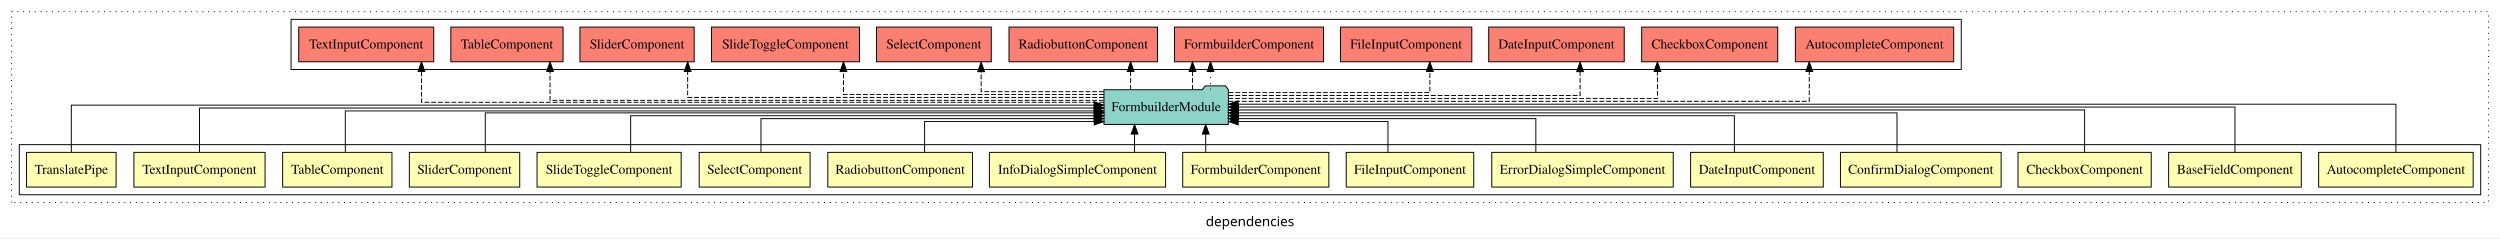
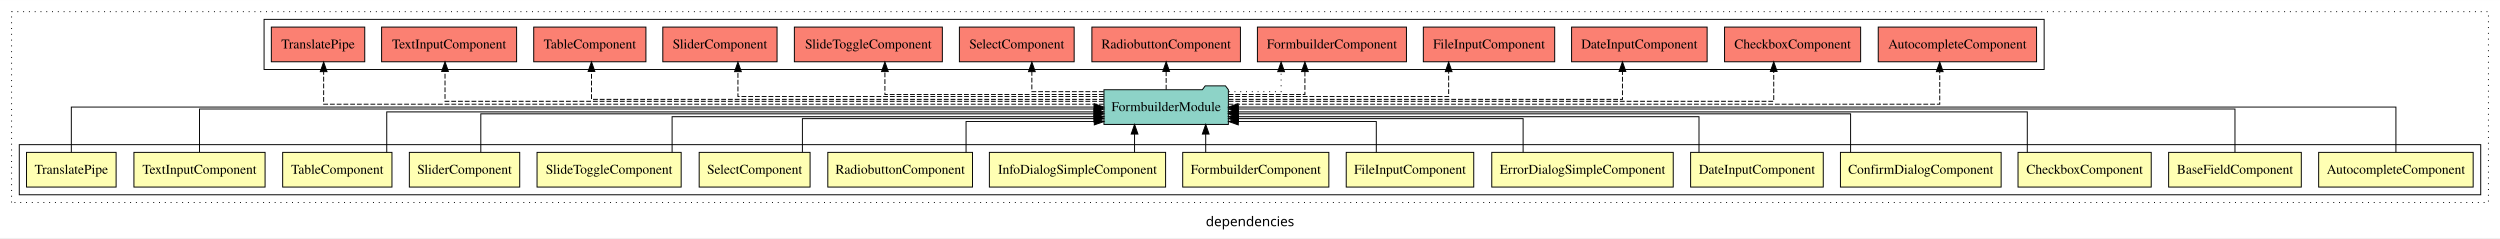
<svg xmlns="http://www.w3.org/2000/svg" width="2594pt" height="247pt" viewBox="0.00 0.00 2594.00 246.80">
  <g id="graph0" class="graph" transform="scale(1 1) rotate(0) translate(4 242.8)">
    <polygon fill="white" stroke="transparent" points="-4,4 -4,-242.8 2590,-242.8 2590,4 -4,4" />
    <text text-anchor="middle" x="1293" y="-8.2" font-family="sans-serif" font-size="14.00">dependencies</text>
    <g id="clust1" class="cluster">
      <polygon fill="none" stroke="black" stroke-dasharray="1,5" points="8,-32.8 8,-230.8 2578,-230.8 2578,-32.8 8,-32.8" />
    </g>
    <g id="clust2" class="cluster">
      <polygon fill="none" stroke="black" points="16,-40.8 16,-92.8 2570,-92.8 2570,-40.8 16,-40.8" />
    </g>
    <g id="clust20" class="cluster">
-       <polygon fill="none" stroke="black" points="298,-170.8 298,-222.8 2031,-222.8 2031,-170.8 298,-170.8" />
+       <polygon fill="none" stroke="black" points="270,-170.8 270,-222.8 2117,-222.8 2117,-170.8 270,-170.8" />
    </g>
    <g id="node1" class="node">
      <polygon fill="#ffffb3" stroke="black" points="2562.15,-84.8 2401.85,-84.8 2401.85,-48.8 2562.15,-48.8 2562.15,-84.8" />
      <text text-anchor="middle" x="2482" y="-62.6" font-family="Times,serif" font-size="14.00">AutocompleteComponent</text>
    </g>
    <g id="node17" class="node">
      <polygon fill="#8dd3c7" stroke="black" points="1270.54,-149.8 1267.54,-153.8 1246.54,-153.8 1243.54,-149.8 1141.46,-149.8 1141.46,-113.8 1270.54,-113.8 1270.54,-149.8" />
      <text text-anchor="middle" x="1206" y="-127.6" font-family="Times,serif" font-size="14.00">FormbuilderModule</text>
    </g>
    <g id="edge1" class="edge">
-       <path fill="none" stroke="black" d="M2482,-85.02C2482,-105.17 2482,-134.8 2482,-134.8 2482,-134.8 1280.59,-134.8 1280.59,-134.8" />
-       <polygon fill="black" stroke="black" points="1280.59,-131.3 1270.59,-134.8 1280.59,-138.3 1280.59,-131.3" />
+       <path fill="none" stroke="black" d="M2482,-84.91C2482,-104.14 2482,-131.8 2482,-131.8 2482,-131.8 1280.59,-131.8 1280.59,-131.8" />
+       <polygon fill="black" stroke="black" points="1280.59,-128.3 1270.59,-131.8 1280.59,-135.3 1280.59,-128.3" />
    </g>
    <g id="node2" class="node">
      <polygon fill="#ffffb3" stroke="black" points="2383.82,-84.8 2246.18,-84.8 2246.18,-48.8 2383.82,-48.8 2383.82,-84.8" />
      <text text-anchor="middle" x="2315" y="-62.6" font-family="Times,serif" font-size="14.00">BaseFieldComponent</text>
    </g>
    <g id="edge2" class="edge">
-       <path fill="none" stroke="black" d="M2315,-84.91C2315,-104.14 2315,-131.8 2315,-131.8 2315,-131.8 1280.82,-131.8 1280.82,-131.8" />
-       <polygon fill="black" stroke="black" points="1280.82,-128.3 1270.82,-131.8 1280.82,-135.3 1280.82,-128.3" />
+       <path fill="none" stroke="black" d="M2315,-85.02C2315,-103.63 2315,-129.8 2315,-129.8 2315,-129.8 1280.82,-129.8 1280.82,-129.8" />
+       <polygon fill="black" stroke="black" points="1280.82,-126.3 1270.82,-129.8 1280.82,-133.3 1280.82,-126.3" />
    </g>
    <g id="node3" class="node">
      <polygon fill="#ffffb3" stroke="black" points="2228.1,-84.8 2089.9,-84.8 2089.9,-48.8 2228.1,-48.8 2228.1,-84.8" />
      <text text-anchor="middle" x="2159" y="-62.6" font-family="Times,serif" font-size="14.00">CheckboxComponent</text>
    </g>
    <g id="edge3" class="edge">
-       <path fill="none" stroke="black" d="M2159,-85.07C2159,-103.36 2159,-128.8 2159,-128.8 2159,-128.8 1280.75,-128.8 1280.75,-128.8" />
-       <polygon fill="black" stroke="black" points="1280.75,-125.3 1270.75,-128.8 1280.75,-132.3 1280.75,-125.3" />
+       <path fill="none" stroke="black" d="M2099.51,-84.8C2099.51,-102.48 2099.51,-126.8 2099.51,-126.8 2099.51,-126.8 1280.62,-126.8 1280.62,-126.8" />
+       <polygon fill="black" stroke="black" points="1280.62,-123.3 1270.62,-126.8 1280.62,-130.3 1280.62,-123.3" />
    </g>
    <g id="node4" class="node">
      <polygon fill="#ffffb3" stroke="black" points="2072.37,-84.8 1905.63,-84.8 1905.63,-48.8 2072.37,-48.8 2072.37,-84.8" />
      <text text-anchor="middle" x="1989" y="-62.6" font-family="Times,serif" font-size="14.00">ConfirmDialogComponent</text>
    </g>
    <g id="edge4" class="edge">
-       <path fill="none" stroke="black" d="M1964.32,-84.82C1964.32,-102.17 1964.32,-125.8 1964.32,-125.8 1964.32,-125.8 1280.65,-125.8 1280.65,-125.8" />
-       <polygon fill="black" stroke="black" points="1280.65,-122.3 1270.65,-125.8 1280.65,-129.3 1280.65,-122.3" />
+       <path fill="none" stroke="black" d="M1916.18,-84.83C1916.18,-101.86 1916.18,-124.8 1916.18,-124.8 1916.18,-124.8 1280.59,-124.8 1280.59,-124.8" />
+       <polygon fill="black" stroke="black" points="1280.59,-121.3 1270.59,-124.8 1280.59,-128.3 1280.59,-121.3" />
    </g>
    <g id="node5" class="node">
      <polygon fill="#ffffb3" stroke="black" points="1887.81,-84.8 1750.19,-84.8 1750.19,-48.8 1887.81,-48.8 1887.81,-84.8" />
      <text text-anchor="middle" x="1819" y="-62.6" font-family="Times,serif" font-size="14.00">DateInputComponent</text>
    </g>
    <g id="edge5" class="edge">
-       <path fill="none" stroke="black" d="M1795.57,-84.83C1795.57,-101.2 1795.57,-122.8 1795.57,-122.8 1795.57,-122.8 1280.78,-122.8 1280.78,-122.8" />
-       <polygon fill="black" stroke="black" points="1280.78,-119.3 1270.78,-122.8 1280.78,-126.3 1280.78,-119.3" />
+       <path fill="none" stroke="black" d="M1758.88,-84.81C1758.88,-100.85 1758.88,-121.8 1758.88,-121.8 1758.88,-121.8 1280.78,-121.8 1280.78,-121.8" />
+       <polygon fill="black" stroke="black" points="1280.78,-118.3 1270.78,-121.8 1280.78,-125.3 1280.78,-118.3" />
    </g>
    <g id="node6" class="node">
      <polygon fill="#ffffb3" stroke="black" points="1732.14,-84.8 1543.86,-84.8 1543.86,-48.8 1732.14,-48.8 1732.14,-84.8" />
      <text text-anchor="middle" x="1638" y="-62.6" font-family="Times,serif" font-size="14.00">ErrorDialogSimpleComponent</text>
    </g>
    <g id="edge6" class="edge">
-       <path fill="none" stroke="black" d="M1589.59,-85.04C1589.59,-100.37 1589.59,-119.8 1589.59,-119.8 1589.59,-119.8 1280.64,-119.8 1280.64,-119.8" />
-       <polygon fill="black" stroke="black" points="1280.64,-116.3 1270.64,-119.8 1280.64,-123.3 1280.64,-116.3" />
+       <path fill="none" stroke="black" d="M1576.38,-85.04C1576.38,-100.37 1576.38,-119.8 1576.38,-119.8 1576.38,-119.8 1280.94,-119.8 1280.94,-119.8" />
+       <polygon fill="black" stroke="black" points="1280.94,-116.3 1270.94,-119.8 1280.94,-123.3 1280.94,-116.3" />
    </g>
    <g id="node7" class="node">
      <polygon fill="#ffffb3" stroke="black" points="1525.16,-84.8 1392.84,-84.8 1392.84,-48.8 1525.16,-48.8 1525.16,-84.8" />
      <text text-anchor="middle" x="1459" y="-62.6" font-family="Times,serif" font-size="14.00">FileInputComponent</text>
    </g>
    <g id="edge7" class="edge">
-       <path fill="none" stroke="black" d="M1436.14,-84.85C1436.14,-99.17 1436.14,-116.8 1436.14,-116.8 1436.14,-116.8 1280.72,-116.8 1280.72,-116.8" />
-       <polygon fill="black" stroke="black" points="1280.72,-113.3 1270.72,-116.8 1280.72,-120.3 1280.72,-113.3" />
+       <path fill="none" stroke="black" d="M1424.04,-84.85C1424.04,-99.17 1424.04,-116.8 1424.04,-116.8 1424.04,-116.8 1280.83,-116.8 1280.83,-116.8" />
+       <polygon fill="black" stroke="black" points="1280.83,-113.3 1270.83,-116.8 1280.83,-120.3 1280.83,-113.3" />
    </g>
    <g id="node8" class="node">
      <polygon fill="#ffffb3" stroke="black" points="1374.82,-84.8 1223.18,-84.8 1223.18,-48.8 1374.82,-48.8 1374.82,-84.8" />
      <text text-anchor="middle" x="1299" y="-62.6" font-family="Times,serif" font-size="14.00">FormbuilderComponent</text>
    </g>
    <g id="edge8" class="edge">
      <path fill="none" stroke="black" d="M1247.05,-84.91C1247.05,-84.91 1247.05,-103.79 1247.05,-103.79" />
      <polygon fill="black" stroke="black" points="1243.55,-103.79 1247.05,-113.79 1250.55,-103.79 1243.55,-103.79" />
    </g>
    <g id="node9" class="node">
      <polygon fill="#ffffb3" stroke="black" points="1205.43,-84.8 1022.57,-84.8 1022.57,-48.8 1205.43,-48.8 1205.43,-84.8" />
      <text text-anchor="middle" x="1114" y="-62.6" font-family="Times,serif" font-size="14.00">InfoDialogSimpleComponent</text>
    </g>
    <g id="edge9" class="edge">
      <path fill="none" stroke="black" d="M1173.22,-84.91C1173.22,-84.91 1173.22,-103.79 1173.22,-103.79" />
      <polygon fill="black" stroke="black" points="1169.72,-103.79 1173.22,-113.79 1176.72,-103.79 1169.72,-103.79" />
    </g>
    <g id="node10" class="node">
      <polygon fill="#ffffb3" stroke="black" points="1005.06,-84.8 854.94,-84.8 854.94,-48.8 1005.06,-48.8 1005.06,-84.8" />
      <text text-anchor="middle" x="930" y="-62.6" font-family="Times,serif" font-size="14.00">RadiobuttonComponent</text>
    </g>
    <g id="edge10" class="edge">
-       <path fill="none" stroke="black" d="M955.38,-84.85C955.38,-99.17 955.38,-116.8 955.38,-116.8 955.38,-116.8 1131.46,-116.8 1131.46,-116.8" />
-       <polygon fill="black" stroke="black" points="1131.46,-120.3 1141.46,-116.8 1131.46,-113.3 1131.46,-120.3" />
+       <path fill="none" stroke="black" d="M998.38,-84.85C998.38,-99.17 998.38,-116.8 998.38,-116.8 998.38,-116.8 1131.45,-116.8 1131.45,-116.8" />
+       <polygon fill="black" stroke="black" points="1131.45,-120.3 1141.45,-116.8 1131.45,-113.3 1131.45,-120.3" />
    </g>
    <g id="node11" class="node">
      <polygon fill="#ffffb3" stroke="black" points="836.54,-84.8 721.46,-84.8 721.46,-48.8 836.54,-48.8 836.54,-84.8" />
      <text text-anchor="middle" x="779" y="-62.6" font-family="Times,serif" font-size="14.00">SelectComponent</text>
    </g>
    <g id="edge11" class="edge">
-       <path fill="none" stroke="black" d="M785.57,-85.04C785.57,-100.37 785.57,-119.8 785.57,-119.8 785.57,-119.8 1131.23,-119.8 1131.23,-119.8" />
-       <polygon fill="black" stroke="black" points="1131.23,-123.3 1141.23,-119.8 1131.23,-116.3 1131.23,-123.3" />
+       <path fill="none" stroke="black" d="M828.57,-85.04C828.57,-100.37 828.57,-119.8 828.57,-119.8 828.57,-119.8 1131.12,-119.8 1131.12,-119.8" />
+       <polygon fill="black" stroke="black" points="1131.12,-123.3 1141.12,-119.8 1131.12,-116.3 1131.12,-123.3" />
    </g>
    <g id="node12" class="node">
      <polygon fill="#ffffb3" stroke="black" points="702.77,-84.8 553.23,-84.8 553.23,-48.8 702.77,-48.8 702.77,-84.8" />
      <text text-anchor="middle" x="628" y="-62.6" font-family="Times,serif" font-size="14.00">SlideToggleComponent</text>
    </g>
    <g id="edge12" class="edge">
-       <path fill="none" stroke="black" d="M650.37,-84.83C650.37,-101.2 650.37,-122.8 650.37,-122.8 650.37,-122.8 1131.45,-122.8 1131.45,-122.8" />
-       <polygon fill="black" stroke="black" points="1131.45,-126.3 1141.45,-122.8 1131.45,-119.3 1131.45,-126.3" />
+       <path fill="none" stroke="black" d="M693.37,-84.81C693.37,-100.85 693.37,-121.8 693.37,-121.8 693.37,-121.8 1131.34,-121.8 1131.34,-121.8" />
+       <polygon fill="black" stroke="black" points="1131.34,-125.3 1141.34,-121.8 1131.34,-118.3 1131.34,-125.3" />
    </g>
    <g id="node13" class="node">
      <polygon fill="#ffffb3" stroke="black" points="535.27,-84.8 420.73,-84.8 420.73,-48.8 535.27,-48.8 535.27,-84.8" />
      <text text-anchor="middle" x="478" y="-62.6" font-family="Times,serif" font-size="14.00">SliderComponent</text>
    </g>
    <g id="edge13" class="edge">
-       <path fill="none" stroke="black" d="M499.52,-84.82C499.52,-102.17 499.52,-125.8 499.52,-125.8 499.52,-125.8 1131.43,-125.8 1131.43,-125.8" />
-       <polygon fill="black" stroke="black" points="1131.43,-129.3 1141.43,-125.8 1131.43,-122.3 1131.43,-129.3" />
+       <path fill="none" stroke="black" d="M494.89,-84.83C494.89,-101.86 494.89,-124.8 494.89,-124.8 494.89,-124.8 1131.32,-124.8 1131.32,-124.8" />
+       <polygon fill="black" stroke="black" points="1131.32,-128.3 1141.32,-124.8 1131.32,-121.3 1131.32,-128.3" />
    </g>
    <g id="node14" class="node">
      <polygon fill="#ffffb3" stroke="black" points="402.7,-84.8 289.3,-84.8 289.3,-48.8 402.7,-48.8 402.7,-84.8" />
      <text text-anchor="middle" x="346" y="-62.6" font-family="Times,serif" font-size="14.00">TableComponent</text>
    </g>
    <g id="edge14" class="edge">
-       <path fill="none" stroke="black" d="M354.29,-85.1C354.29,-103.07 354.29,-127.8 354.29,-127.8 354.29,-127.8 1131.28,-127.8 1131.28,-127.8" />
-       <polygon fill="black" stroke="black" points="1131.28,-131.3 1141.28,-127.8 1131.28,-124.3 1131.28,-131.3" />
+       <path fill="none" stroke="black" d="M397.29,-84.8C397.29,-102.48 397.29,-126.8 397.29,-126.8 397.29,-126.8 1131.19,-126.8 1131.19,-126.8" />
+       <polygon fill="black" stroke="black" points="1131.19,-130.3 1141.19,-126.8 1131.19,-123.3 1131.19,-130.3" />
    </g>
    <g id="node15" class="node">
      <polygon fill="#ffffb3" stroke="black" points="271.04,-84.8 134.96,-84.8 134.96,-48.8 271.04,-48.8 271.04,-84.8" />
      <text text-anchor="middle" x="203" y="-62.6" font-family="Times,serif" font-size="14.00">TextInputComponent</text>
    </g>
    <g id="edge15" class="edge">
-       <path fill="none" stroke="black" d="M203,-84.97C203,-103.89 203,-130.8 203,-130.8 203,-130.8 1131.35,-130.8 1131.35,-130.8" />
-       <polygon fill="black" stroke="black" points="1131.35,-134.3 1141.35,-130.8 1131.35,-127.3 1131.35,-134.3" />
+       <path fill="none" stroke="black" d="M203,-85.02C203,-103.63 203,-129.8 203,-129.8 203,-129.8 1131.35,-129.8 1131.35,-129.8" />
+       <polygon fill="black" stroke="black" points="1131.35,-133.3 1141.35,-129.8 1131.35,-126.3 1131.35,-133.3" />
    </g>
    <g id="node16" class="node">
      <polygon fill="#ffffb3" stroke="black" points="116.47,-84.8 23.53,-84.8 23.53,-48.8 116.47,-48.8 116.47,-84.8" />
      <text text-anchor="middle" x="70" y="-62.6" font-family="Times,serif" font-size="14.00">TranslatePipe</text>
    </g>
    <g id="edge16" class="edge">
-       <path fill="none" stroke="black" d="M70,-85.11C70,-104.95 70,-133.8 70,-133.8 70,-133.8 1131.26,-133.8 1131.26,-133.8" />
-       <polygon fill="black" stroke="black" points="1131.26,-137.3 1141.26,-133.8 1131.26,-130.3 1131.26,-137.3" />
+       <path fill="none" stroke="black" d="M70,-84.91C70,-104.14 70,-131.8 70,-131.8 70,-131.8 1131.26,-131.8 1131.26,-131.8" />
+       <polygon fill="black" stroke="black" points="1131.26,-135.3 1141.26,-131.8 1131.26,-128.3 1131.26,-135.3" />
    </g>
    <g id="node18" class="node">
-       <polygon fill="#fb8072" stroke="black" points="2023.15,-214.8 1858.85,-214.8 1858.85,-178.8 2023.15,-178.8 2023.15,-214.8" />
-       <text text-anchor="middle" x="1941" y="-192.6" font-family="Times,serif" font-size="14.00">AutocompleteComponent </text>
+       <polygon fill="#fb8072" stroke="black" points="2109.15,-214.8 1944.85,-214.8 1944.85,-178.8 2109.15,-178.8 2109.15,-214.8" />
+       <text text-anchor="middle" x="2027" y="-192.6" font-family="Times,serif" font-size="14.00">AutocompleteComponent </text>
    </g>
    <g id="edge17" class="edge">
-       <path fill="none" stroke="black" stroke-dasharray="5,2" d="M1270.59,-137.8C1438.05,-137.8 1873.29,-137.8 1873.29,-137.8 1873.29,-137.8 1873.29,-168.78 1873.29,-168.78" />
-       <polygon fill="black" stroke="black" points="1869.79,-168.78 1873.29,-178.78 1876.79,-168.78 1869.79,-168.78" />
+       <path fill="none" stroke="black" stroke-dasharray="5,2" d="M1270.67,-134.8C1461.45,-134.8 2008.68,-134.8 2008.68,-134.8 2008.68,-134.8 2008.68,-168.53 2008.68,-168.53" />
+       <polygon fill="black" stroke="black" points="2005.18,-168.53 2008.68,-178.53 2012.18,-168.53 2005.18,-168.53" />
    </g>
    <g id="node19" class="node">
-       <polygon fill="#fb8072" stroke="black" points="1840.6,-214.8 1699.4,-214.8 1699.4,-178.8 1840.6,-178.8 1840.6,-214.8" />
-       <text text-anchor="middle" x="1770" y="-192.6" font-family="Times,serif" font-size="14.00">CheckboxComponent </text>
+       <polygon fill="#fb8072" stroke="black" points="1926.6,-214.8 1785.4,-214.8 1785.4,-178.8 1926.6,-178.8 1926.6,-214.8" />
+       <text text-anchor="middle" x="1856" y="-192.6" font-family="Times,serif" font-size="14.00">CheckboxComponent </text>
    </g>
    <g id="edge18" class="edge">
-       <path fill="none" stroke="black" stroke-dasharray="5,2" d="M1270.56,-140.8C1407.73,-140.8 1715.76,-140.8 1715.76,-140.8 1715.76,-140.8 1715.76,-168.77 1715.76,-168.77" />
-       <polygon fill="black" stroke="black" points="1712.26,-168.77 1715.76,-178.77 1719.26,-168.77 1712.26,-168.77" />
+       <path fill="none" stroke="black" stroke-dasharray="5,2" d="M1270.8,-137.8C1431.67,-137.8 1836.43,-137.8 1836.43,-137.8 1836.43,-137.8 1836.43,-168.78 1836.43,-168.78" />
+       <polygon fill="black" stroke="black" points="1832.93,-168.78 1836.43,-178.78 1839.93,-168.78 1832.93,-168.78" />
    </g>
    <g id="node20" class="node">
-       <polygon fill="#fb8072" stroke="black" points="1681.31,-214.8 1540.69,-214.8 1540.69,-178.8 1681.31,-178.8 1681.31,-214.8" />
-       <text text-anchor="middle" x="1611" y="-192.6" font-family="Times,serif" font-size="14.00">DateInputComponent </text>
+       <polygon fill="#fb8072" stroke="black" points="1767.31,-214.8 1626.69,-214.8 1626.69,-178.8 1767.31,-178.8 1767.31,-214.8" />
+       <text text-anchor="middle" x="1697" y="-192.6" font-family="Times,serif" font-size="14.00">DateInputComponent </text>
    </g>
    <g id="edge19" class="edge">
-       <path fill="none" stroke="black" stroke-dasharray="5,2" d="M1270.77,-143.8C1390.75,-143.8 1635.5,-143.8 1635.5,-143.8 1635.5,-143.8 1635.5,-168.56 1635.5,-168.56" />
-       <polygon fill="black" stroke="black" points="1632,-168.56 1635.5,-178.56 1639,-168.56 1632,-168.56" />
+       <path fill="none" stroke="black" stroke-dasharray="5,2" d="M1270.84,-139.8C1400.51,-139.8 1679.46,-139.8 1679.46,-139.8 1679.46,-139.8 1679.46,-168.76 1679.46,-168.76" />
+       <polygon fill="black" stroke="black" points="1675.96,-168.76 1679.46,-178.76 1682.96,-168.76 1675.96,-168.76" />
    </g>
    <g id="node21" class="node">
-       <polygon fill="#fb8072" stroke="black" points="1523.16,-214.8 1386.84,-214.8 1386.84,-178.8 1523.16,-178.8 1523.16,-214.8" />
-       <text text-anchor="middle" x="1455" y="-192.6" font-family="Times,serif" font-size="14.00">FileInputComponent </text>
+       <polygon fill="#fb8072" stroke="black" points="1609.16,-214.8 1472.84,-214.8 1472.84,-178.8 1609.16,-178.8 1609.16,-214.8" />
+       <text text-anchor="middle" x="1541" y="-192.6" font-family="Times,serif" font-size="14.00">FileInputComponent </text>
    </g>
    <g id="edge20" class="edge">
-       <path fill="none" stroke="black" stroke-dasharray="5,2" d="M1270.84,-146.8C1351.75,-146.8 1479.61,-146.8 1479.61,-146.8 1479.61,-146.8 1479.61,-168.75 1479.61,-168.75" />
-       <polygon fill="black" stroke="black" points="1476.11,-168.75 1479.61,-178.75 1483.11,-168.75 1476.11,-168.75" />
+       <path fill="none" stroke="black" stroke-dasharray="5,2" d="M1270.69,-142.8C1357.01,-142.8 1499.12,-142.8 1499.12,-142.8 1499.12,-142.8 1499.12,-168.52 1499.12,-168.52" />
+       <polygon fill="black" stroke="black" points="1495.63,-168.52 1499.12,-178.52 1502.63,-168.52 1495.63,-168.52" />
    </g>
    <g id="node22" class="node">
-       <polygon fill="#fb8072" stroke="black" points="1369.32,-214.8 1214.68,-214.8 1214.68,-178.8 1369.32,-178.8 1369.32,-214.8" />
-       <text text-anchor="middle" x="1292" y="-192.6" font-family="Times,serif" font-size="14.00">FormbuilderComponent </text>
+       <polygon fill="#fb8072" stroke="black" points="1455.32,-214.8 1300.68,-214.8 1300.68,-178.8 1455.32,-178.8 1455.32,-214.8" />
+       <text text-anchor="middle" x="1378" y="-192.6" font-family="Times,serif" font-size="14.00">FormbuilderComponent </text>
    </g>
    <g id="edge21" class="edge">
-       <path fill="none" stroke="black" stroke-dasharray="5,2" d="M1233.32,-149.91C1233.32,-149.91 1233.32,-168.79 1233.32,-168.79" />
-       <polygon fill="black" stroke="black" points="1229.82,-168.79 1233.32,-178.79 1236.82,-168.79 1229.82,-168.79" />
+       <path fill="none" stroke="black" stroke-dasharray="5,2" d="M1270.83,-144.8C1309.04,-144.8 1349.97,-144.8 1349.97,-144.8 1349.97,-144.8 1349.97,-168.61 1349.97,-168.61" />
+       <polygon fill="black" stroke="black" points="1346.47,-168.61 1349.97,-178.61 1353.47,-168.61 1346.47,-168.61" />
+     </g>
+     <g id="edge29" class="edge">
+       <path fill="none" stroke="black" stroke-dasharray="1,5" d="M1270.88,-147.8C1298.85,-147.8 1325.28,-147.8 1325.28,-147.8 1325.28,-147.8 1325.28,-168.55 1325.28,-168.55" />
+       <polygon fill="black" stroke="black" points="1321.78,-168.55 1325.28,-178.55 1328.78,-168.55 1321.78,-168.55" />
+     </g>
+     <g id="node23" class="node">
+       <polygon fill="#fb8072" stroke="black" points="1283.06,-214.8 1128.94,-214.8 1128.94,-178.8 1283.06,-178.8 1283.06,-214.8" />
+       <text text-anchor="middle" x="1206" y="-192.6" font-family="Times,serif" font-size="14.00">RadiobuttonComponent </text>
+     </g>
+     <g id="edge22" class="edge">
+       <path fill="none" stroke="black" stroke-dasharray="5,2" d="M1206,-149.91C1206,-149.91 1206,-168.79 1206,-168.79" />
+       <polygon fill="black" stroke="black" points="1202.5,-168.79 1206,-178.79 1209.5,-168.79 1202.5,-168.79" />
+     </g>
+     <g id="node24" class="node">
+       <polygon fill="#fb8072" stroke="black" points="1110.54,-214.8 991.46,-214.8 991.46,-178.8 1110.54,-178.8 1110.54,-214.8" />
+       <text text-anchor="middle" x="1051" y="-192.6" font-family="Times,serif" font-size="14.00">SelectComponent </text>
+     </g>
+     <g id="edge23" class="edge">
+       <path fill="none" stroke="black" stroke-dasharray="5,2" d="M1141.22,-147.8C1104.83,-147.8 1066.65,-147.8 1066.65,-147.8 1066.65,-147.8 1066.65,-168.55 1066.65,-168.55" />
+       <polygon fill="black" stroke="black" points="1063.15,-168.55 1066.65,-178.55 1070.15,-168.55 1063.15,-168.55" />
+     </g>
+     <g id="node25" class="node">
+       <polygon fill="#fb8072" stroke="black" points="973.77,-214.8 820.23,-214.8 820.23,-178.8 973.77,-178.8 973.77,-214.8" />
+       <text text-anchor="middle" x="897" y="-192.6" font-family="Times,serif" font-size="14.00">SlideToggleComponent </text>
+     </g>
+     <g id="edge24" class="edge">
+       <path fill="none" stroke="black" stroke-dasharray="5,2" d="M1141.24,-144.8C1055.26,-144.8 914.18,-144.8 914.18,-144.8 914.18,-144.8 914.18,-168.61 914.18,-168.61" />
+       <polygon fill="black" stroke="black" points="910.68,-168.61 914.18,-178.61 917.68,-168.61 910.68,-168.61" />
+     </g>
+     <g id="node26" class="node">
+       <polygon fill="#fb8072" stroke="black" points="802.27,-214.8 683.73,-214.8 683.73,-178.8 802.27,-178.8 802.27,-214.8" />
+       <text text-anchor="middle" x="743" y="-192.6" font-family="Times,serif" font-size="14.00">SliderComponent </text>
+     </g>
+     <g id="edge25" class="edge">
+       <path fill="none" stroke="black" stroke-dasharray="5,2" d="M1141.39,-142.8C1018.16,-142.8 761.68,-142.8 761.68,-142.8 761.68,-142.8 761.68,-168.52 761.68,-168.52" />
+       <polygon fill="black" stroke="black" points="758.18,-168.52 761.68,-178.52 765.18,-168.52 758.18,-168.52" />
+     </g>
+     <g id="node27" class="node">
+       <polygon fill="#fb8072" stroke="black" points="666.21,-214.8 549.79,-214.8 549.79,-178.8 666.21,-178.8 666.21,-214.8" />
+       <text text-anchor="middle" x="608" y="-192.6" font-family="Times,serif" font-size="14.00">TableComponent </text>
+     </g>
+     <g id="edge26" class="edge">
+       <path fill="none" stroke="black" stroke-dasharray="5,2" d="M1141.34,-139.8C986.98,-139.8 609.73,-139.8 609.73,-139.8 609.73,-139.8 609.73,-168.76 609.73,-168.76" />
+       <polygon fill="black" stroke="black" points="606.23,-168.76 609.73,-178.76 613.23,-168.76 606.23,-168.76" />
+     </g>
+     <g id="node28" class="node">
+       <polygon fill="#fb8072" stroke="black" points="532.04,-214.8 391.96,-214.8 391.96,-178.8 532.04,-178.8 532.04,-214.8" />
+       <text text-anchor="middle" x="462" y="-192.6" font-family="Times,serif" font-size="14.00">TextInputComponent </text>
+     </g>
+     <g id="edge27" class="edge">
+       <path fill="none" stroke="black" stroke-dasharray="5,2" d="M1141.23,-137.8C959.46,-137.8 457.75,-137.8 457.75,-137.8 457.75,-137.8 457.75,-168.78 457.75,-168.78" />
+       <polygon fill="black" stroke="black" points="454.25,-168.78 457.75,-178.78 461.25,-168.78 454.25,-168.78" />
+     </g>
+     <g id="node29" class="node">
+       <polygon fill="#fb8072" stroke="black" points="374.47,-214.8 277.53,-214.8 277.53,-178.8 374.47,-178.8 374.47,-214.8" />
+       <text text-anchor="middle" x="326" y="-192.6" font-family="Times,serif" font-size="14.00">TranslatePipe </text>
    </g>
    <g id="edge28" class="edge">
-       <path fill="none" stroke="black" stroke-dasharray="1,5" d="M1252.04,-149.91C1252.04,-149.91 1252.04,-168.79 1252.04,-168.79" />
-       <polygon fill="black" stroke="black" points="1248.54,-168.79 1252.04,-178.79 1255.54,-168.79 1248.54,-168.79" />
-     </g>
-     <g id="node23" class="node">
-       <polygon fill="#fb8072" stroke="black" points="1197.06,-214.8 1042.94,-214.8 1042.94,-178.8 1197.06,-178.8 1197.06,-214.8" />
-       <text text-anchor="middle" x="1120" y="-192.6" font-family="Times,serif" font-size="14.00">RadiobuttonComponent </text>
-     </g>
-     <g id="edge22" class="edge">
-       <path fill="none" stroke="black" stroke-dasharray="5,2" d="M1169.13,-149.91C1169.13,-149.91 1169.13,-168.79 1169.13,-168.79" />
-       <polygon fill="black" stroke="black" points="1165.63,-168.79 1169.13,-178.79 1172.63,-168.79 1165.63,-168.79" />
-     </g>
-     <g id="node24" class="node">
-       <polygon fill="#fb8072" stroke="black" points="1024.54,-214.8 905.46,-214.8 905.46,-178.8 1024.54,-178.8 1024.54,-214.8" />
-       <text text-anchor="middle" x="965" y="-192.6" font-family="Times,serif" font-size="14.00">SelectComponent </text>
-     </g>
-     <g id="edge23" class="edge">
-       <path fill="none" stroke="black" stroke-dasharray="5,2" d="M1141.28,-147.8C1085.55,-147.8 1014.03,-147.8 1014.03,-147.8 1014.03,-147.8 1014.03,-168.55 1014.03,-168.55" />
-       <polygon fill="black" stroke="black" points="1010.53,-168.55 1014.03,-178.55 1017.53,-168.55 1010.53,-168.55" />
-     </g>
-     <g id="node25" class="node">
-       <polygon fill="#fb8072" stroke="black" points="887.77,-214.8 734.23,-214.8 734.23,-178.8 887.77,-178.8 887.77,-214.8" />
-       <text text-anchor="middle" x="811" y="-192.6" font-family="Times,serif" font-size="14.00">SlideToggleComponent </text>
-     </g>
-     <g id="edge24" class="edge">
-       <path fill="none" stroke="black" stroke-dasharray="5,2" d="M1141.44,-144.8C1044.15,-144.8 871.18,-144.8 871.18,-144.8 871.18,-144.8 871.18,-168.61 871.18,-168.61" />
-       <polygon fill="black" stroke="black" points="867.68,-168.61 871.18,-178.61 874.68,-168.61 867.68,-168.61" />
-     </g>
-     <g id="node26" class="node">
-       <polygon fill="#fb8072" stroke="black" points="716.27,-214.8 597.73,-214.8 597.73,-178.8 716.27,-178.8 716.27,-214.8" />
-       <text text-anchor="middle" x="657" y="-192.6" font-family="Times,serif" font-size="14.00">SliderComponent </text>
-     </g>
-     <g id="edge25" class="edge">
-       <path fill="none" stroke="black" stroke-dasharray="5,2" d="M1141.35,-141.8C1006.89,-141.8 709.51,-141.8 709.51,-141.8 709.51,-141.8 709.51,-168.79 709.51,-168.79" />
-       <polygon fill="black" stroke="black" points="706.01,-168.79 709.51,-178.79 713.01,-168.79 706.01,-168.79" />
-     </g>
-     <g id="node27" class="node">
-       <polygon fill="#fb8072" stroke="black" points="580.21,-214.8 463.79,-214.8 463.79,-178.8 580.21,-178.8 580.21,-214.8" />
-       <text text-anchor="middle" x="522" y="-192.6" font-family="Times,serif" font-size="14.00">TableComponent </text>
-     </g>
-     <g id="edge26" class="edge">
-       <path fill="none" stroke="black" stroke-dasharray="5,2" d="M1141.19,-138.8C978.67,-138.8 566.73,-138.8 566.73,-138.8 566.73,-138.8 566.73,-168.77 566.73,-168.77" />
-       <polygon fill="black" stroke="black" points="563.23,-168.77 566.73,-178.77 570.23,-168.77 563.23,-168.77" />
-     </g>
-     <g id="node28" class="node">
-       <polygon fill="#fb8072" stroke="black" points="446.04,-214.8 305.96,-214.8 305.96,-178.8 446.04,-178.8 446.04,-214.8" />
-       <text text-anchor="middle" x="376" y="-192.6" font-family="Times,serif" font-size="14.00">TextInputComponent </text>
-     </g>
-     <g id="edge27" class="edge">
-       <path fill="none" stroke="black" stroke-dasharray="5,2" d="M1141.45,-136.8C955.74,-136.8 433.32,-136.8 433.32,-136.8 433.32,-136.8 433.32,-168.8 433.32,-168.8" />
-       <polygon fill="black" stroke="black" points="429.82,-168.8 433.32,-178.8 436.82,-168.8 429.82,-168.8" />
+       <path fill="none" stroke="black" stroke-dasharray="5,2" d="M1141.36,-134.8C939.13,-134.8 331.82,-134.8 331.82,-134.8 331.82,-134.8 331.82,-168.53 331.82,-168.53" />
+       <polygon fill="black" stroke="black" points="328.32,-168.53 331.82,-178.53 335.32,-168.53 328.32,-168.53" />
    </g>
  </g>
</svg>
